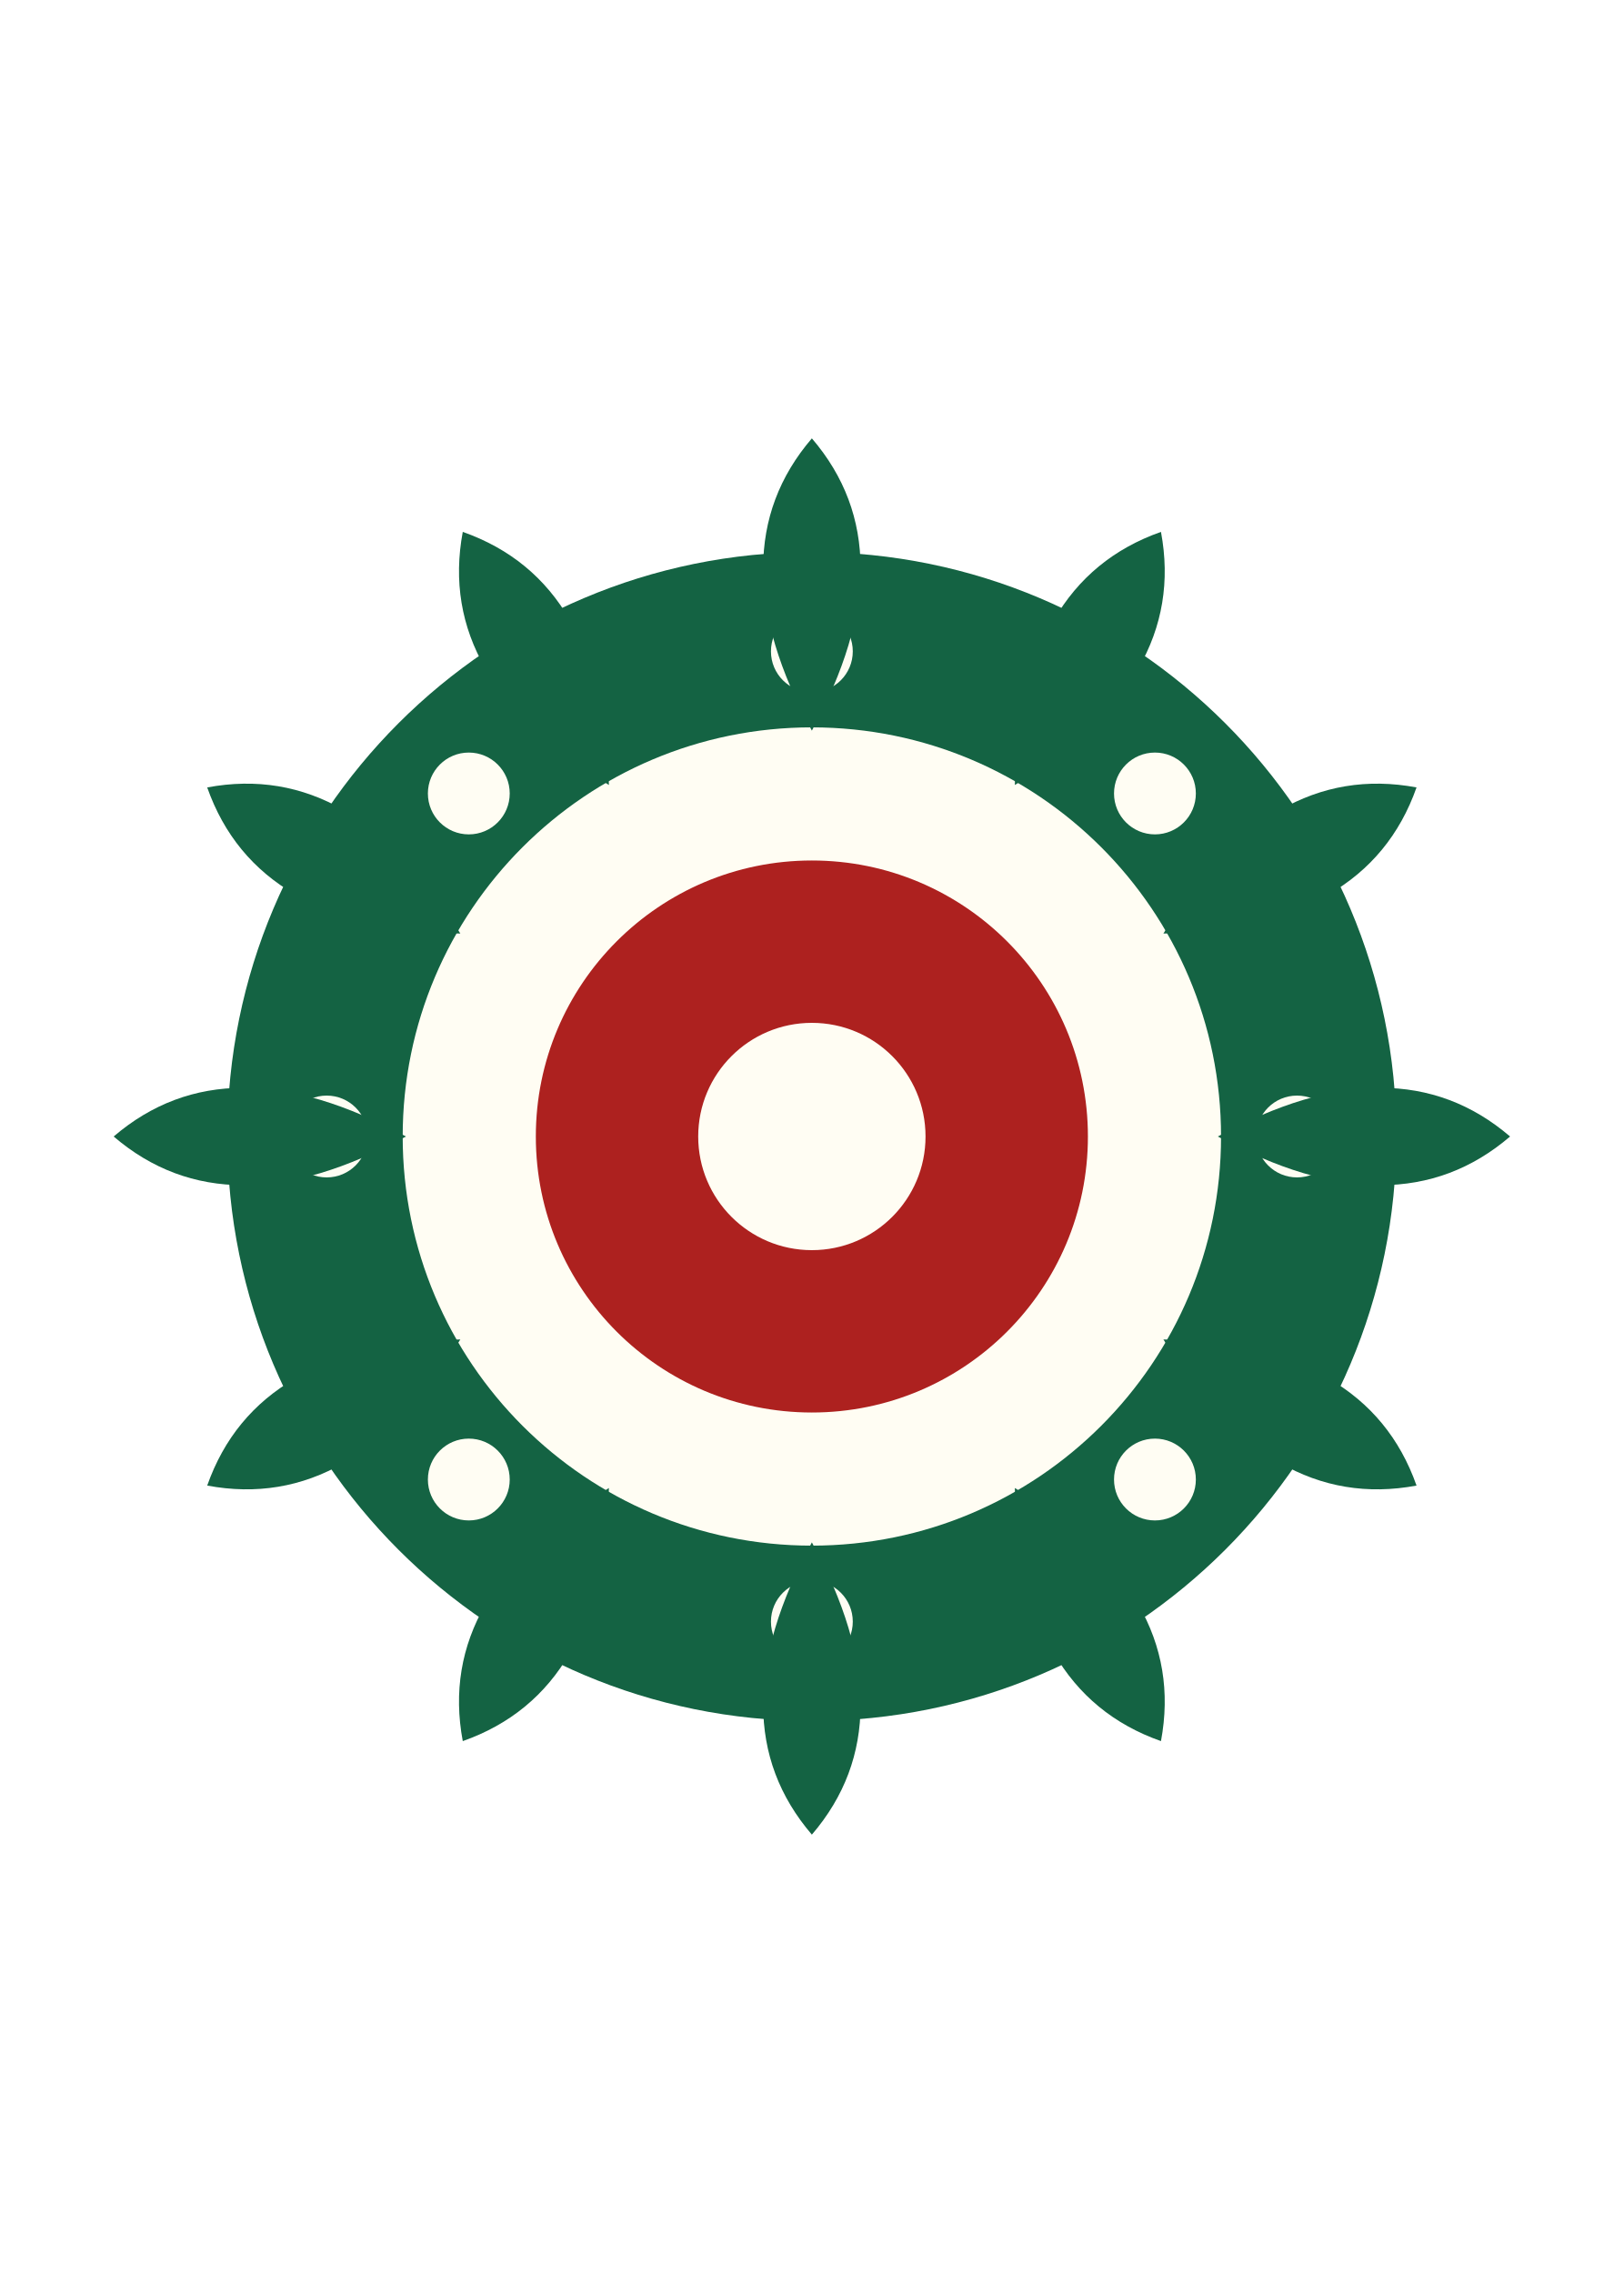
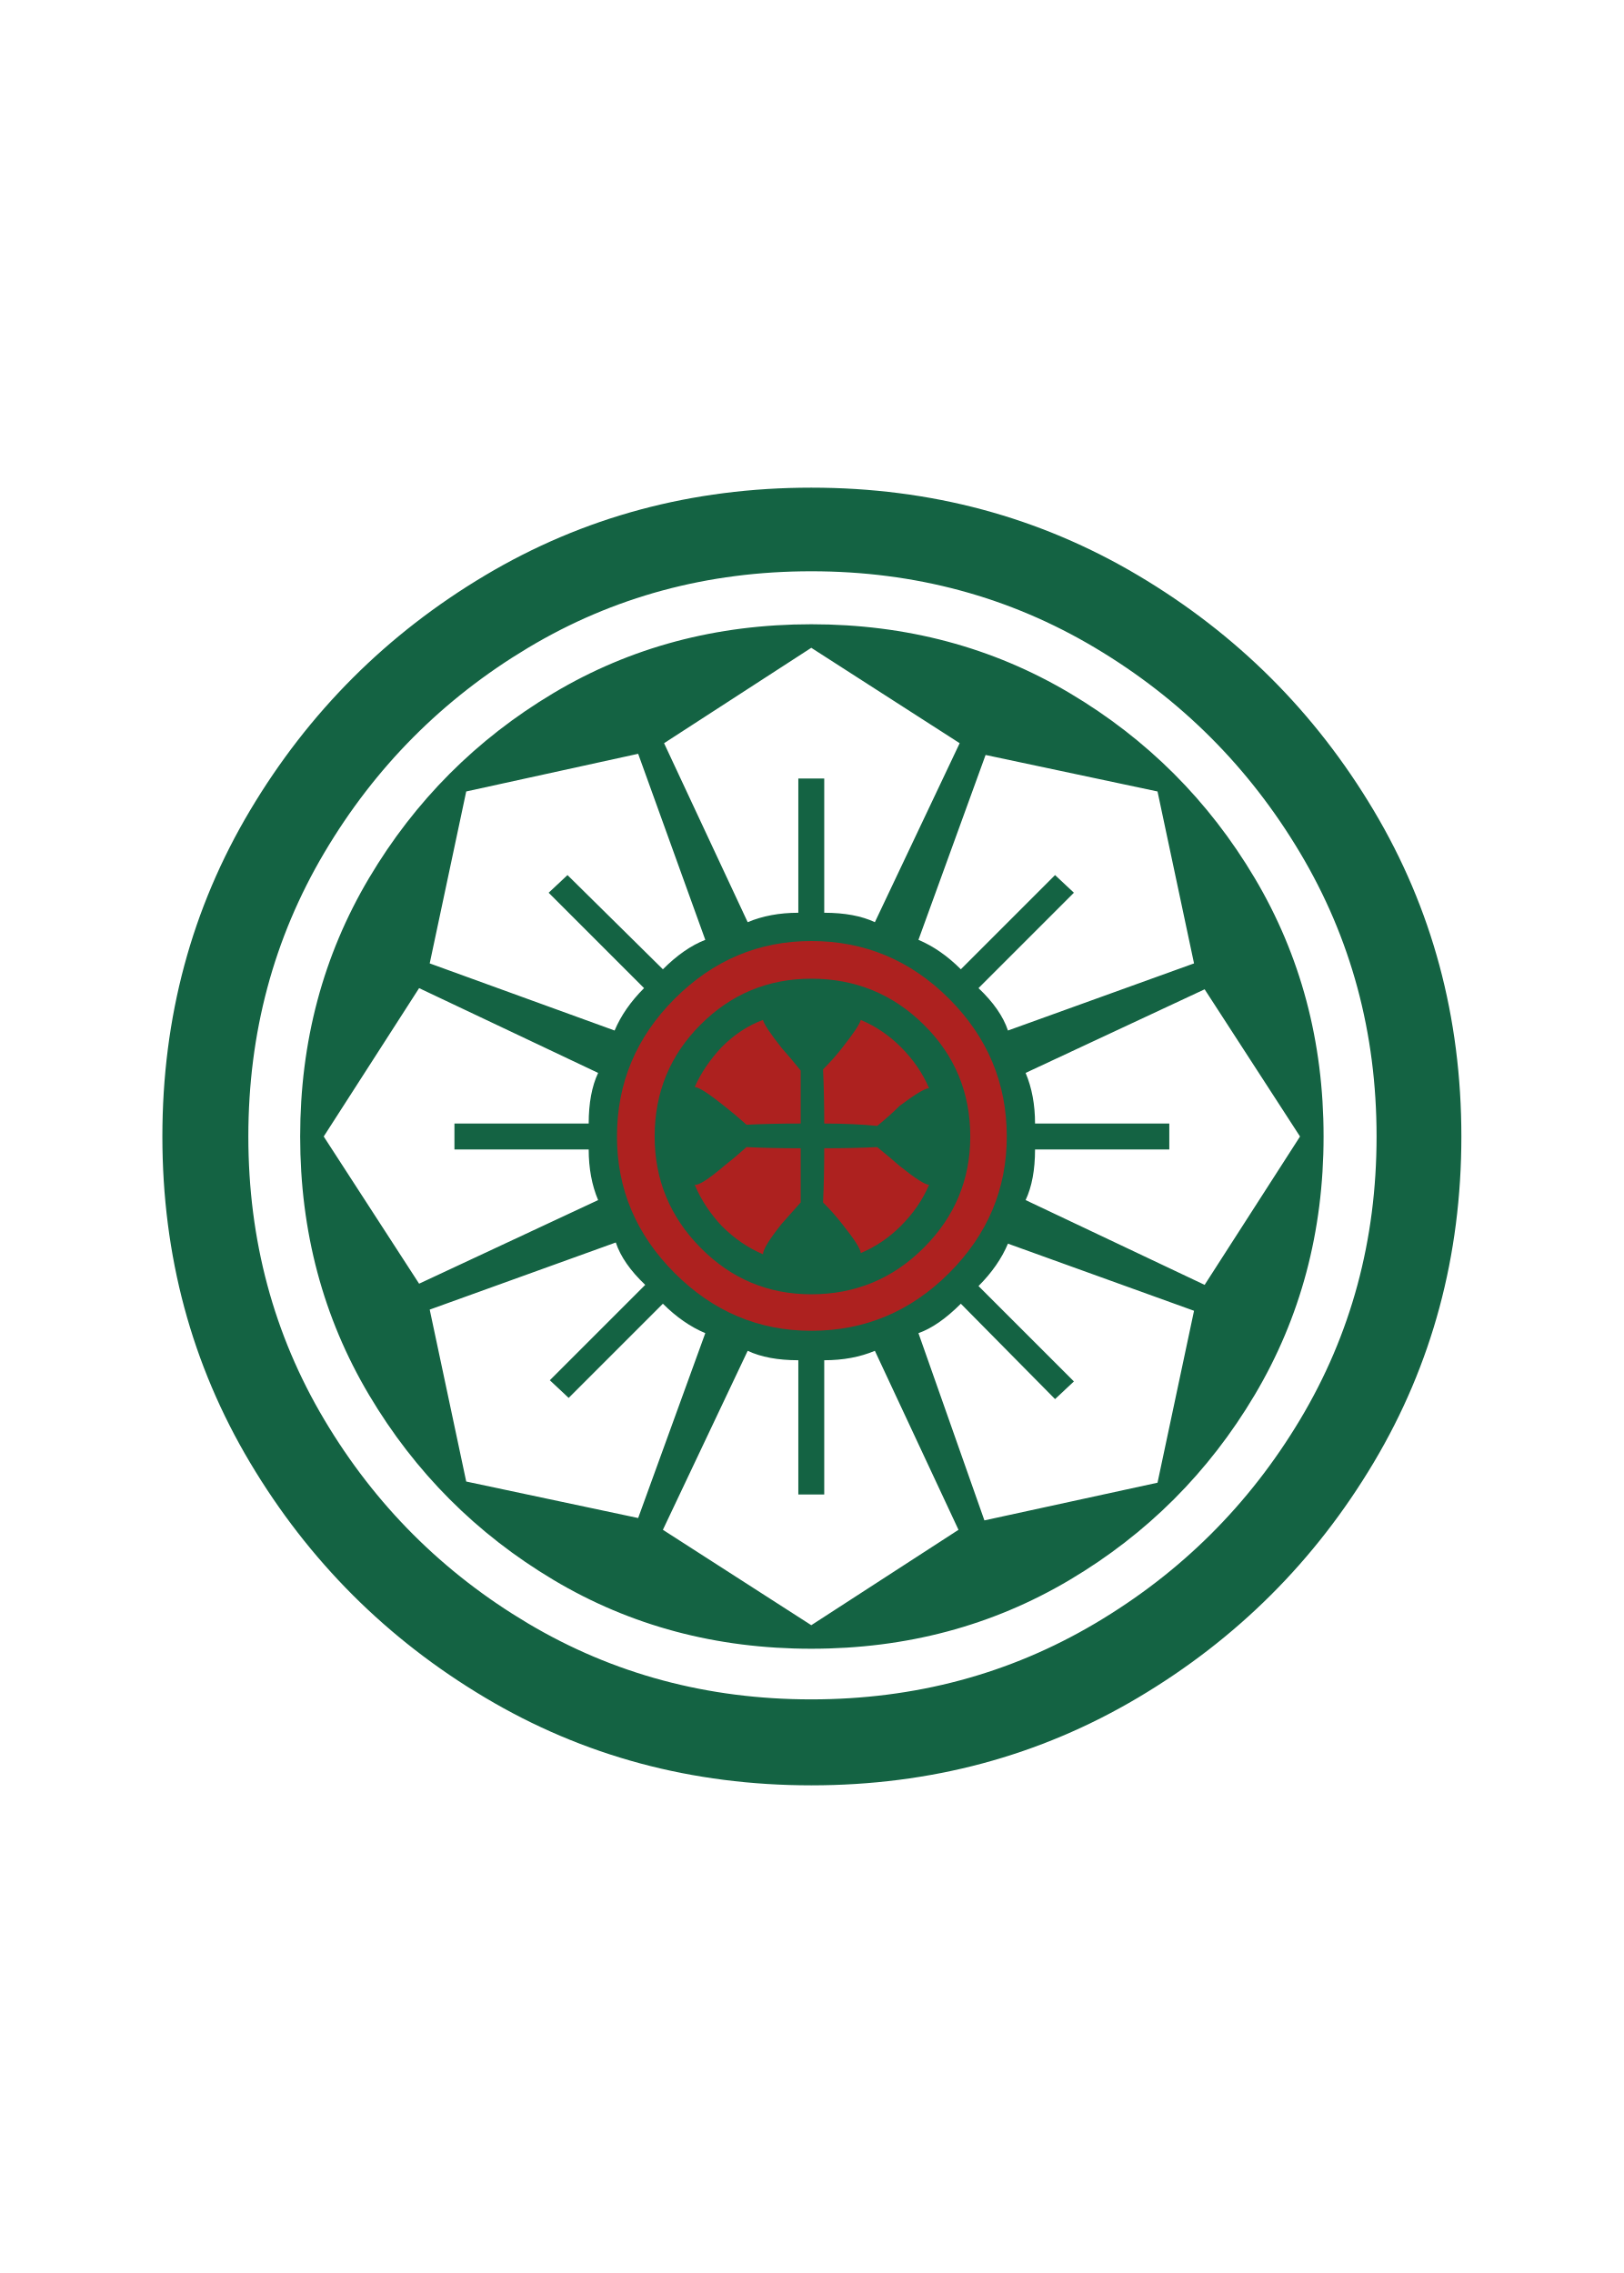
<svg xmlns="http://www.w3.org/2000/svg" viewBox="0 0 100 140">
-   <circle cx="50" cy="70" r="36" fill="#146343" />
-   <circle cx="50" cy="70" r="25.2" fill="#fffdf3" />
-   <circle cx="50" cy="70" r="15.48" fill="#146343" />
-   <circle cx="79.88" cy="70.0" r="2.52" fill="#fffdf3" />
-   <circle cx="71.128" cy="91.128" r="2.52" fill="#fffdf3" />
-   <circle cx="50.0" cy="99.88" r="2.52" fill="#fffdf3" />
-   <circle cx="28.872" cy="91.128" r="2.52" fill="#fffdf3" />
-   <circle cx="20.12" cy="70.0" r="2.52" fill="#fffdf3" />
-   <circle cx="28.872" cy="48.872" r="2.52" fill="#fffdf3" />
-   <circle cx="50" cy="40.12" r="2.52" fill="#fffdf3" />
-   <circle cx="71.128" cy="48.872" r="2.52" fill="#fffdf3" />
-   <circle cx="50" cy="70" r="17" fill="#ad211f" />
-   <circle cx="50" cy="70" r="7" fill="#fffdf3" />
-   <path d="M50 45q-6-11 0-18q6 7 0 18" fill="#146343" transform="rotate(0,50,70)" />
-   <path d="M50 45q-6-11 0-18q6 7 0 18" fill="#146343" transform="rotate(30,50,70)" />
-   <path d="M50 45q-6-11 0-18q6 7 0 18" fill="#146343" transform="rotate(60,50,70)" />
-   <path d="M50 45q-6-11 0-18q6 7 0 18" fill="#146343" transform="rotate(90,50,70)" />
-   <path d="M50 45q-6-11 0-18q6 7 0 18" fill="#146343" transform="rotate(120,50,70)" />
-   <path d="M50 45q-6-11 0-18q6 7 0 18" fill="#146343" transform="rotate(150,50,70)" />
-   <path d="M50 45q-6-11 0-18q6 7 0 18" fill="#146343" transform="rotate(180,50,70)" />
-   <path d="M50 45q-6-11 0-18q6 7 0 18" fill="#146343" transform="rotate(210,50,70)" />
-   <path d="M50 45q-6-11 0-18q6 7 0 18" fill="#146343" transform="rotate(240,50,70)" />
-   <path d="M50 45q-6-11 0-18q6 7 0 18" fill="#146343" transform="rotate(270,50,70)" />
-   <path d="M50 45q-6-11 0-18q6 7 0 18" fill="#146343" transform="rotate(300,50,70)" />
-   <path d="M50 45q-6-11 0-18q6 7 0 18" fill="#146343" transform="rotate(330,50,70)" />
+   <path d="M680 227Q528 227 403.0 301.5Q278 376 203.5 501.0Q129 626 129 778Q129 930 203.5 1055.0Q278 1180 403.0 1254.5Q528 1329 680 1329Q832 1329 957.5 1254.5Q1083 1180 1157.5 1055.0Q1232 930 1232 778Q1232 626 1157.5 501.0Q1083 376 957.5 301.5Q832 227 680 227ZM680 300Q812 300 921.0 364.5Q1030 429 1095.0 537.5Q1160 646 1160 778Q1160 910 1095.0 1019.0Q1030 1128 921.0 1193.0Q812 1258 680 1258Q548 1258 439.5 1193.0Q331 1128 266.5 1019.0Q202 910 202 778Q202 646 266.5 537.5Q331 429 439.5 364.5Q548 300 680 300ZM680 1193 555 1112 626 960Q645 968 669 968V1082H691V968Q717 968 734 960L806 1112ZM680 363 805 444 734 596Q715 588 691 588V474H669V588Q643 588 626 596L554 444ZM1095 778 1014 903 862 832Q870 813 870 789H984V767H870Q870 741 862 724L1014 652ZM266 778 347 653 499 724Q491 743 491 767H377V789H491Q491 815 499 832L347 904ZM680 343Q559 343 461.0 401.5Q363 460 304.5 558.5Q246 657 246 778Q246 899 304.5 997.5Q363 1096 461.0 1154.5Q559 1213 680 1213Q801 1213 899.5 1154.5Q998 1096 1056.5 997.5Q1115 899 1115 778Q1115 657 1056.5 558.5Q998 460 899.5 401.5Q801 343 680 343ZM387 1071 356 925 513 868Q521 887 538 904L457 985L473 1000L554 920Q572 938 590 945L533 1103ZM974 484 1005 630 847 687Q839 668 822 651L903 570L887 555L807 636Q788 617 771 611L827 452ZM974 1071 828 1102 771 945Q790 937 807 920L887 1000L903 985L822 904Q841 886 847 868L1005 925ZM387 485 533 454 590 611Q571 619 554 636L474 556L458 571L539 652Q520 670 514 688L356 631Z" fill="#146343" transform="matrix(0.07252947 0 0 -0.07252947 0.643699 126.4279)" />
+   <path d="M680 613Q748 613 797.0 662.0Q846 711 846 778Q846 846 797.0 895.0Q748 944 680 944Q613 944 564.0 895.0Q515 846 515 778Q515 711 564.0 662.0Q613 613 680 613ZM680 644Q625 644 586.0 683.5Q547 723 547 778Q547 834 586.0 873.0Q625 912 680 912Q736 912 775.5 873.0Q815 834 815 778Q815 723 775.5 683.5Q736 644 680 644ZM722 679Q741 687 756 702Q772 718 780 737Q775 737 755 753Q747 760 736 769Q716 768 691 768Q691 743 690 722Q699 713 706 704Q722 684 722 679ZM780 819Q772 838 756 854Q741 869 722 877Q721 872 706 853Q699 844 690 835Q691 813 691 789Q716 789 736 787Q747 796 755 804Q775 819 780 819ZM639 877Q620 870 604 854Q589 838 581 820Q586 820 606 804Q615 797 625 788Q645 789 671 789V834Q663 844 655 853Q640 872 639 877ZM581 737Q589 718 604 702Q620 686 639 678Q639 684 655 704L671 722V768Q645 768 625 769Q615 760 606 753Q586 736 581 737Z" fill="#ad211f" transform="matrix(0.07252947 0 0 -0.07252947 0.643699 126.4279)" />
</svg>
